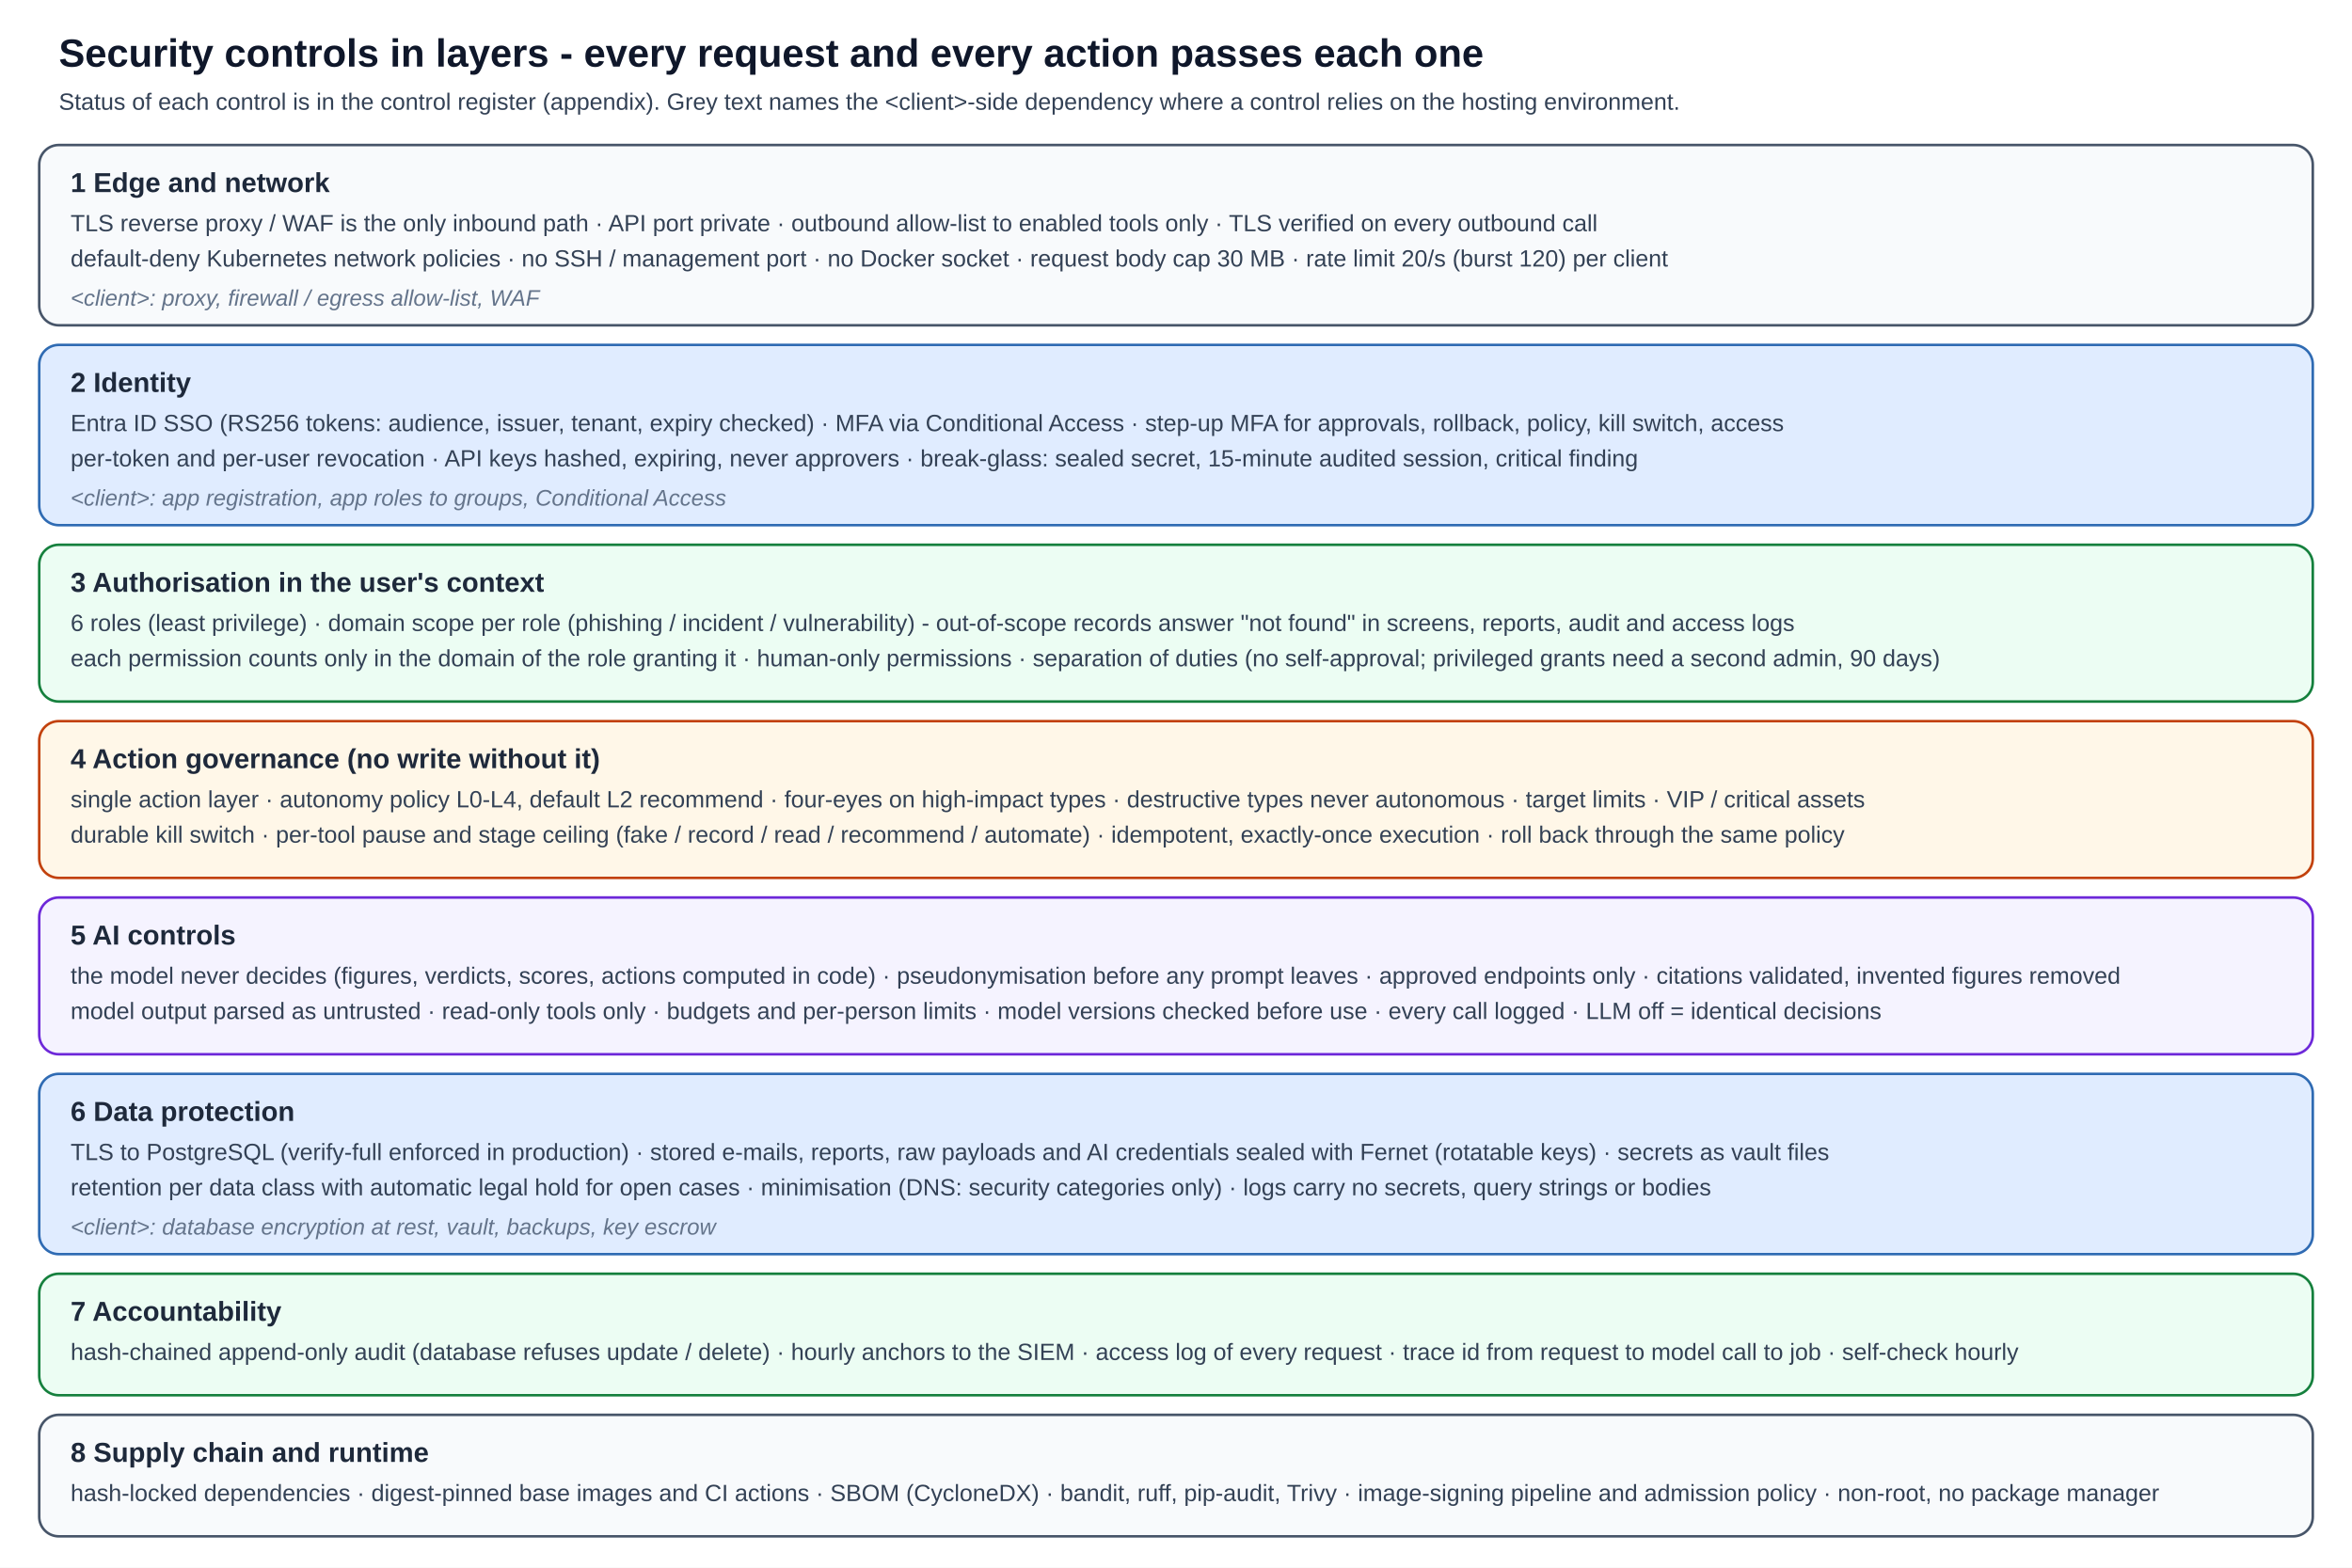
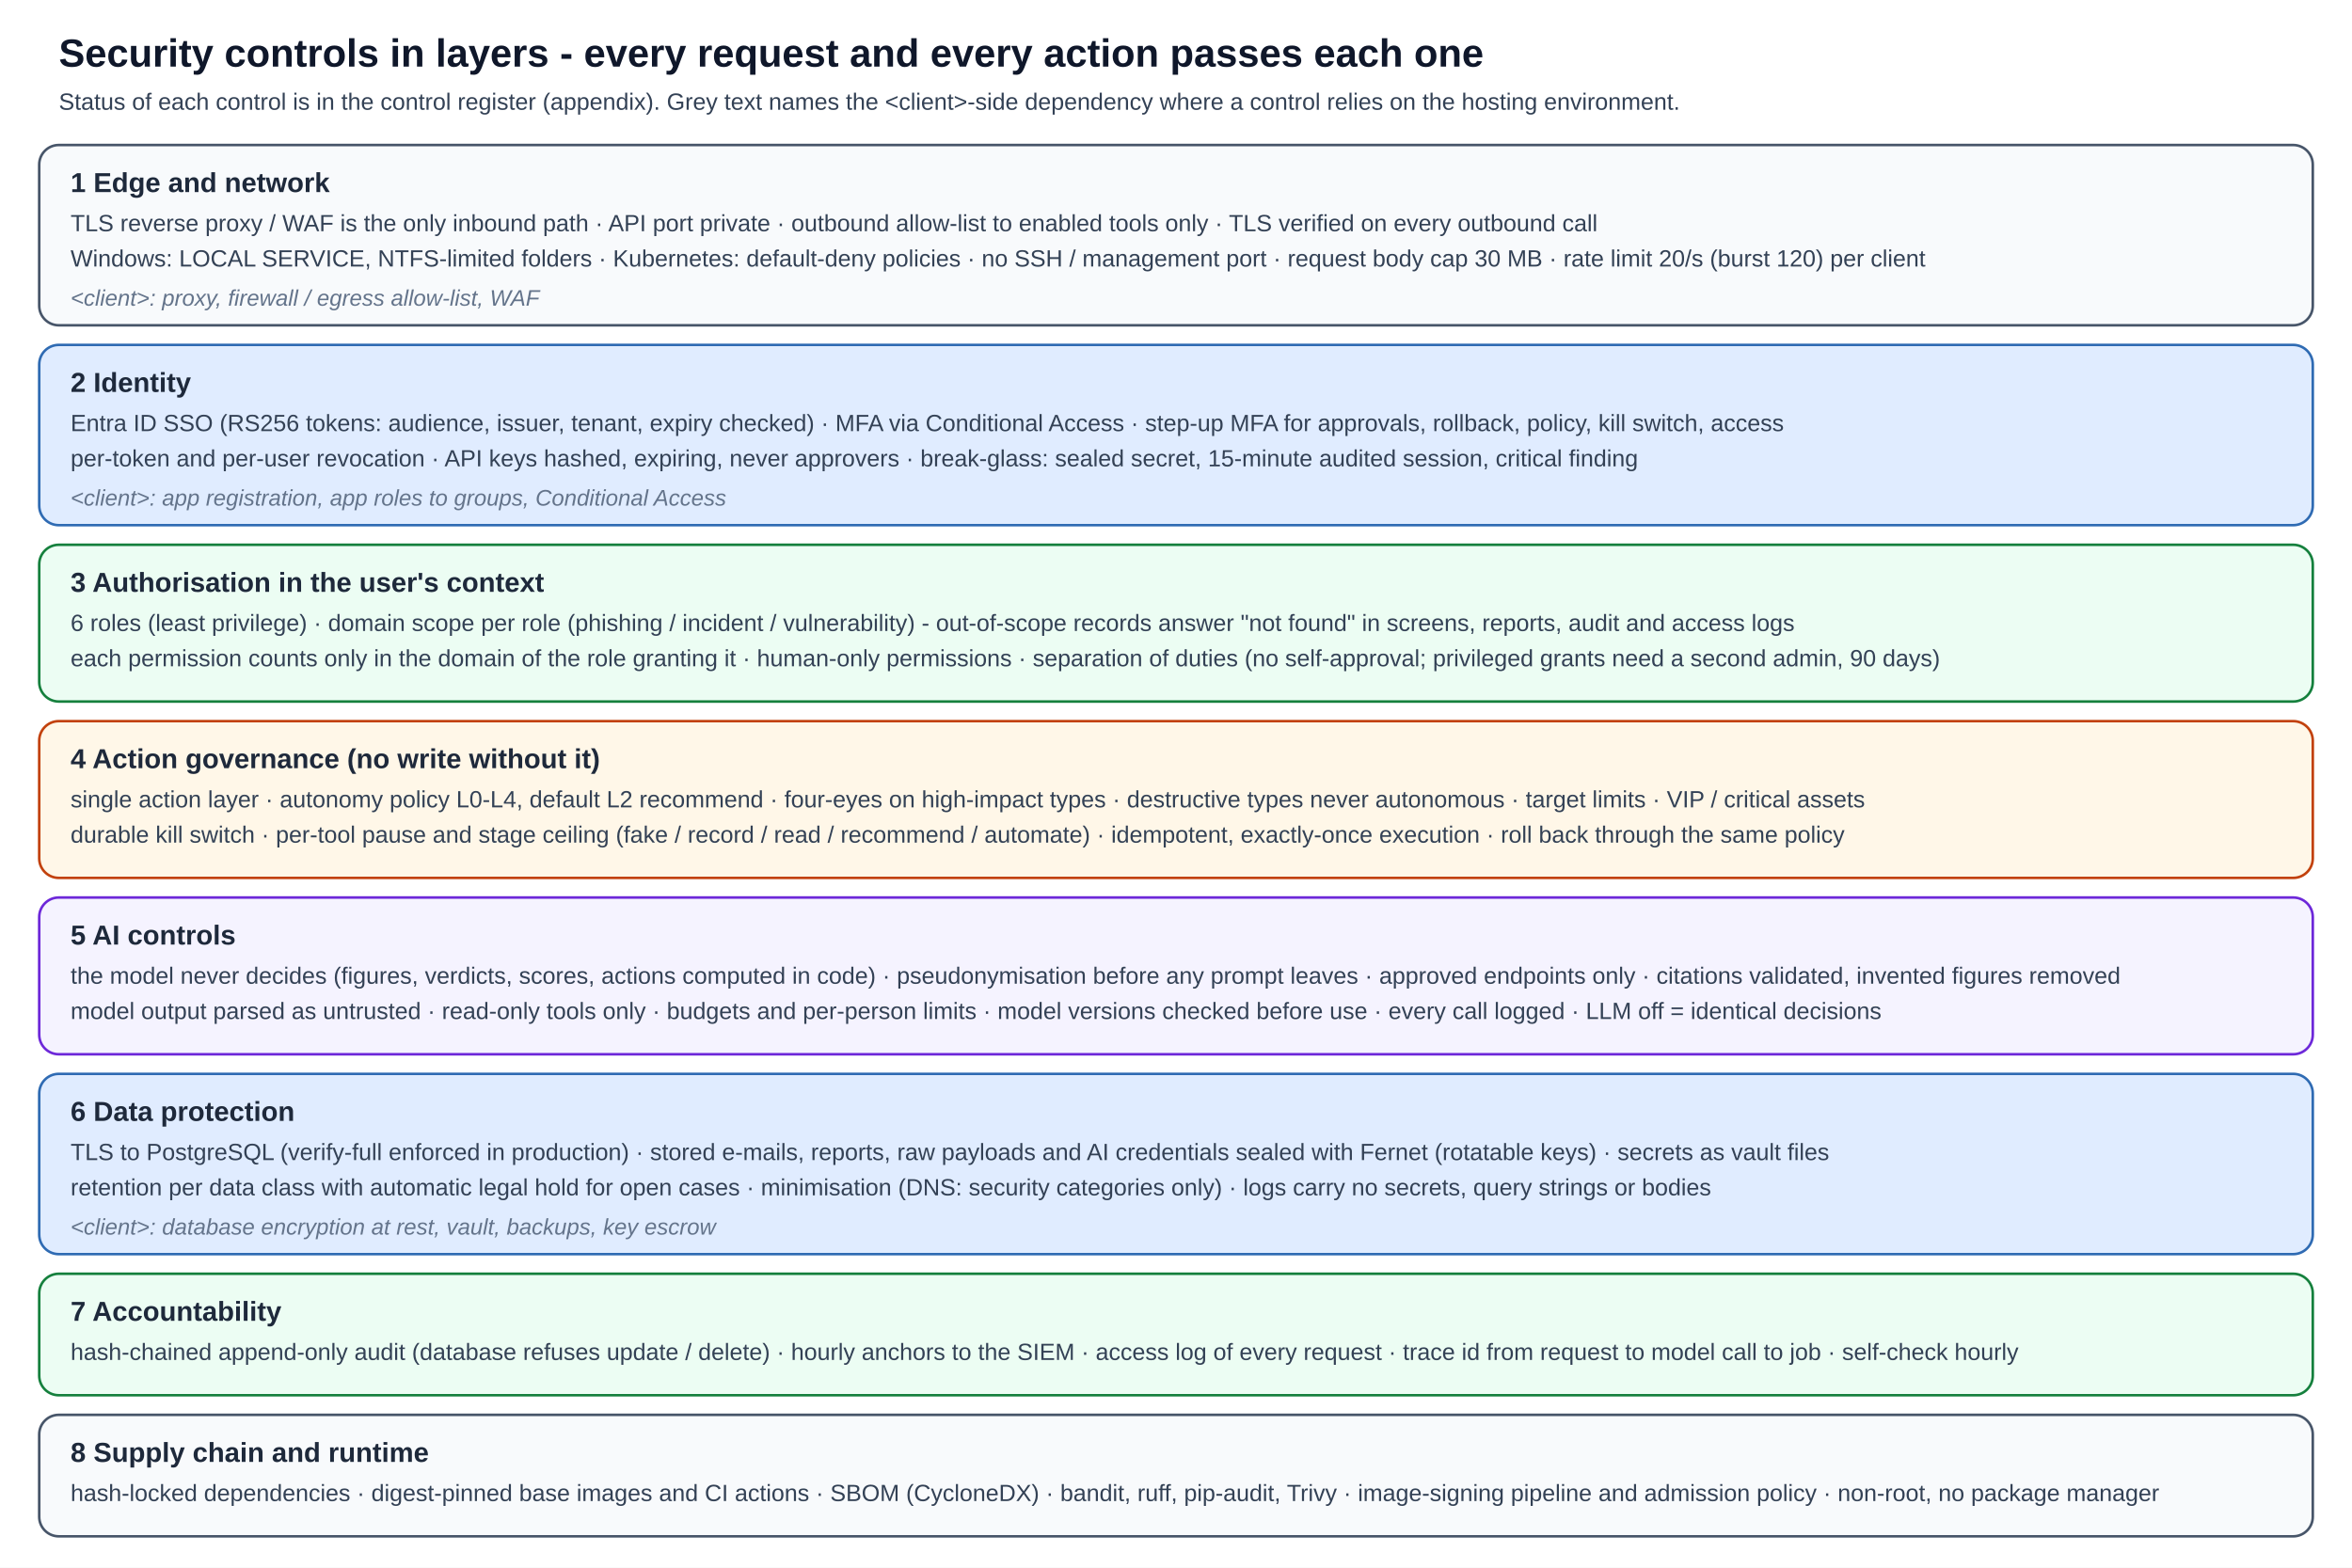
<svg xmlns="http://www.w3.org/2000/svg" viewBox="0 0 1200 800" font-family="Segoe UI, Arial, sans-serif" font-size="14">
  <defs>
    <style>
      .l1{fill:#e0ecff;stroke:#2f6bb3;stroke-width:1.3}
      .l2{fill:#ecfdf3;stroke:#15803d;stroke-width:1.3}
      .l3{fill:#fff7e8;stroke:#c2410c;stroke-width:1.3}
      .l4{fill:#f5f3ff;stroke:#6d28d9;stroke-width:1.3}
      .l5{fill:#f8fafc;stroke:#475569;stroke-width:1.3}
      .h{font-weight:600;fill:#0f172a}
      .t{font-weight:700;fill:#1e293b;font-size:14px}
      .s{fill:#334155;font-size:12px}
      .m{fill:#64748b;font-size:11.5px;font-style:italic}
    </style>
  </defs>
  <rect width="1200" height="800" fill="#ffffff" />
  <text x="30" y="34" class="h" font-size="20">Security controls in layers - every request and every action passes each one</text>
  <text x="30" y="56" class="s">Status of each control is in the control register (appendix). Grey text names the &lt;client&gt;-side dependency where a control relies on the hosting environment.</text>
  <rect x="20" y="74" width="1160" height="92" rx="10" class="l5" />
  <text x="36" y="98" class="t">1 Edge and network</text>
  <text x="36" y="118" class="s">TLS reverse proxy / WAF is the only inbound path · API port private · outbound allow-list to enabled tools only · TLS verified on every outbound call</text>
-   <text x="36" y="136" class="s">default-deny Kubernetes network policies · no SSH / management port · no Docker socket · request body cap 30 MB · rate limit 20/s (burst 120) per client</text>
+   <text x="36" y="136" class="s">Windows: LOCAL SERVICE, NTFS-limited folders · Kubernetes: default-deny policies · no SSH / management port · request body cap 30 MB · rate limit 20/s (burst 120) per client</text>
  <text x="36" y="156" class="m">&lt;client&gt;: proxy, firewall / egress allow-list, WAF</text>
  <rect x="20" y="176" width="1160" height="92" rx="10" class="l1" />
  <text x="36" y="200" class="t">2 Identity</text>
  <text x="36" y="220" class="s">Entra ID SSO (RS256 tokens: audience, issuer, tenant, expiry checked) · MFA via Conditional Access · step-up MFA for approvals, rollback, policy, kill switch, access</text>
  <text x="36" y="238" class="s">per-token and per-user revocation · API keys hashed, expiring, never approvers · break-glass: sealed secret, 15-minute audited session, critical finding</text>
  <text x="36" y="258" class="m">&lt;client&gt;: app registration, app roles to groups, Conditional Access</text>
  <rect x="20" y="278" width="1160" height="80" rx="10" class="l2" />
  <text x="36" y="302" class="t">3 Authorisation in the user's context</text>
  <text x="36" y="322" class="s">6 roles (least privilege) · domain scope per role (phishing / incident / vulnerability) - out-of-scope records answer "not found" in screens, reports, audit and access logs</text>
  <text x="36" y="340" class="s">each permission counts only in the domain of the role granting it · human-only permissions · separation of duties (no self-approval; privileged grants need a second admin, 90 days)</text>
  <rect x="20" y="368" width="1160" height="80" rx="10" class="l3" />
  <text x="36" y="392" class="t">4 Action governance (no write without it)</text>
  <text x="36" y="412" class="s">single action layer · autonomy policy L0-L4, default L2 recommend · four-eyes on high-impact types · destructive types never autonomous · target limits · VIP / critical assets</text>
  <text x="36" y="430" class="s">durable kill switch · per-tool pause and stage ceiling (fake / record / read / recommend / automate) · idempotent, exactly-once execution · roll back through the same policy</text>
  <rect x="20" y="458" width="1160" height="80" rx="10" class="l4" />
  <text x="36" y="482" class="t">5 AI controls</text>
  <text x="36" y="502" class="s">the model never decides (figures, verdicts, scores, actions computed in code) · pseudonymisation before any prompt leaves · approved endpoints only · citations validated, invented figures removed</text>
  <text x="36" y="520" class="s">model output parsed as untrusted · read-only tools only · budgets and per-person limits · model versions checked before use · every call logged · LLM off = identical decisions</text>
  <rect x="20" y="548" width="1160" height="92" rx="10" class="l1" />
  <text x="36" y="572" class="t">6 Data protection</text>
  <text x="36" y="592" class="s">TLS to PostgreSQL (verify-full enforced in production) · stored e-mails, reports, raw payloads and AI credentials sealed with Fernet (rotatable keys) · secrets as vault files</text>
  <text x="36" y="610" class="s">retention per data class with automatic legal hold for open cases · minimisation (DNS: security categories only) · logs carry no secrets, query strings or bodies</text>
  <text x="36" y="630" class="m">&lt;client&gt;: database encryption at rest, vault, backups, key escrow</text>
  <rect x="20" y="650" width="1160" height="62" rx="10" class="l2" />
  <text x="36" y="674" class="t">7 Accountability</text>
  <text x="36" y="694" class="s">hash-chained append-only audit (database refuses update / delete) · hourly anchors to the SIEM · access log of every request · trace id from request to model call to job · self-check hourly</text>
  <rect x="20" y="722" width="1160" height="62" rx="10" class="l5" />
  <text x="36" y="746" class="t">8 Supply chain and runtime</text>
  <text x="36" y="766" class="s">hash-locked dependencies · digest-pinned base images and CI actions · SBOM (CycloneDX) · bandit, ruff, pip-audit, Trivy · image-signing pipeline and admission policy · non-root, no package manager</text>
</svg>
